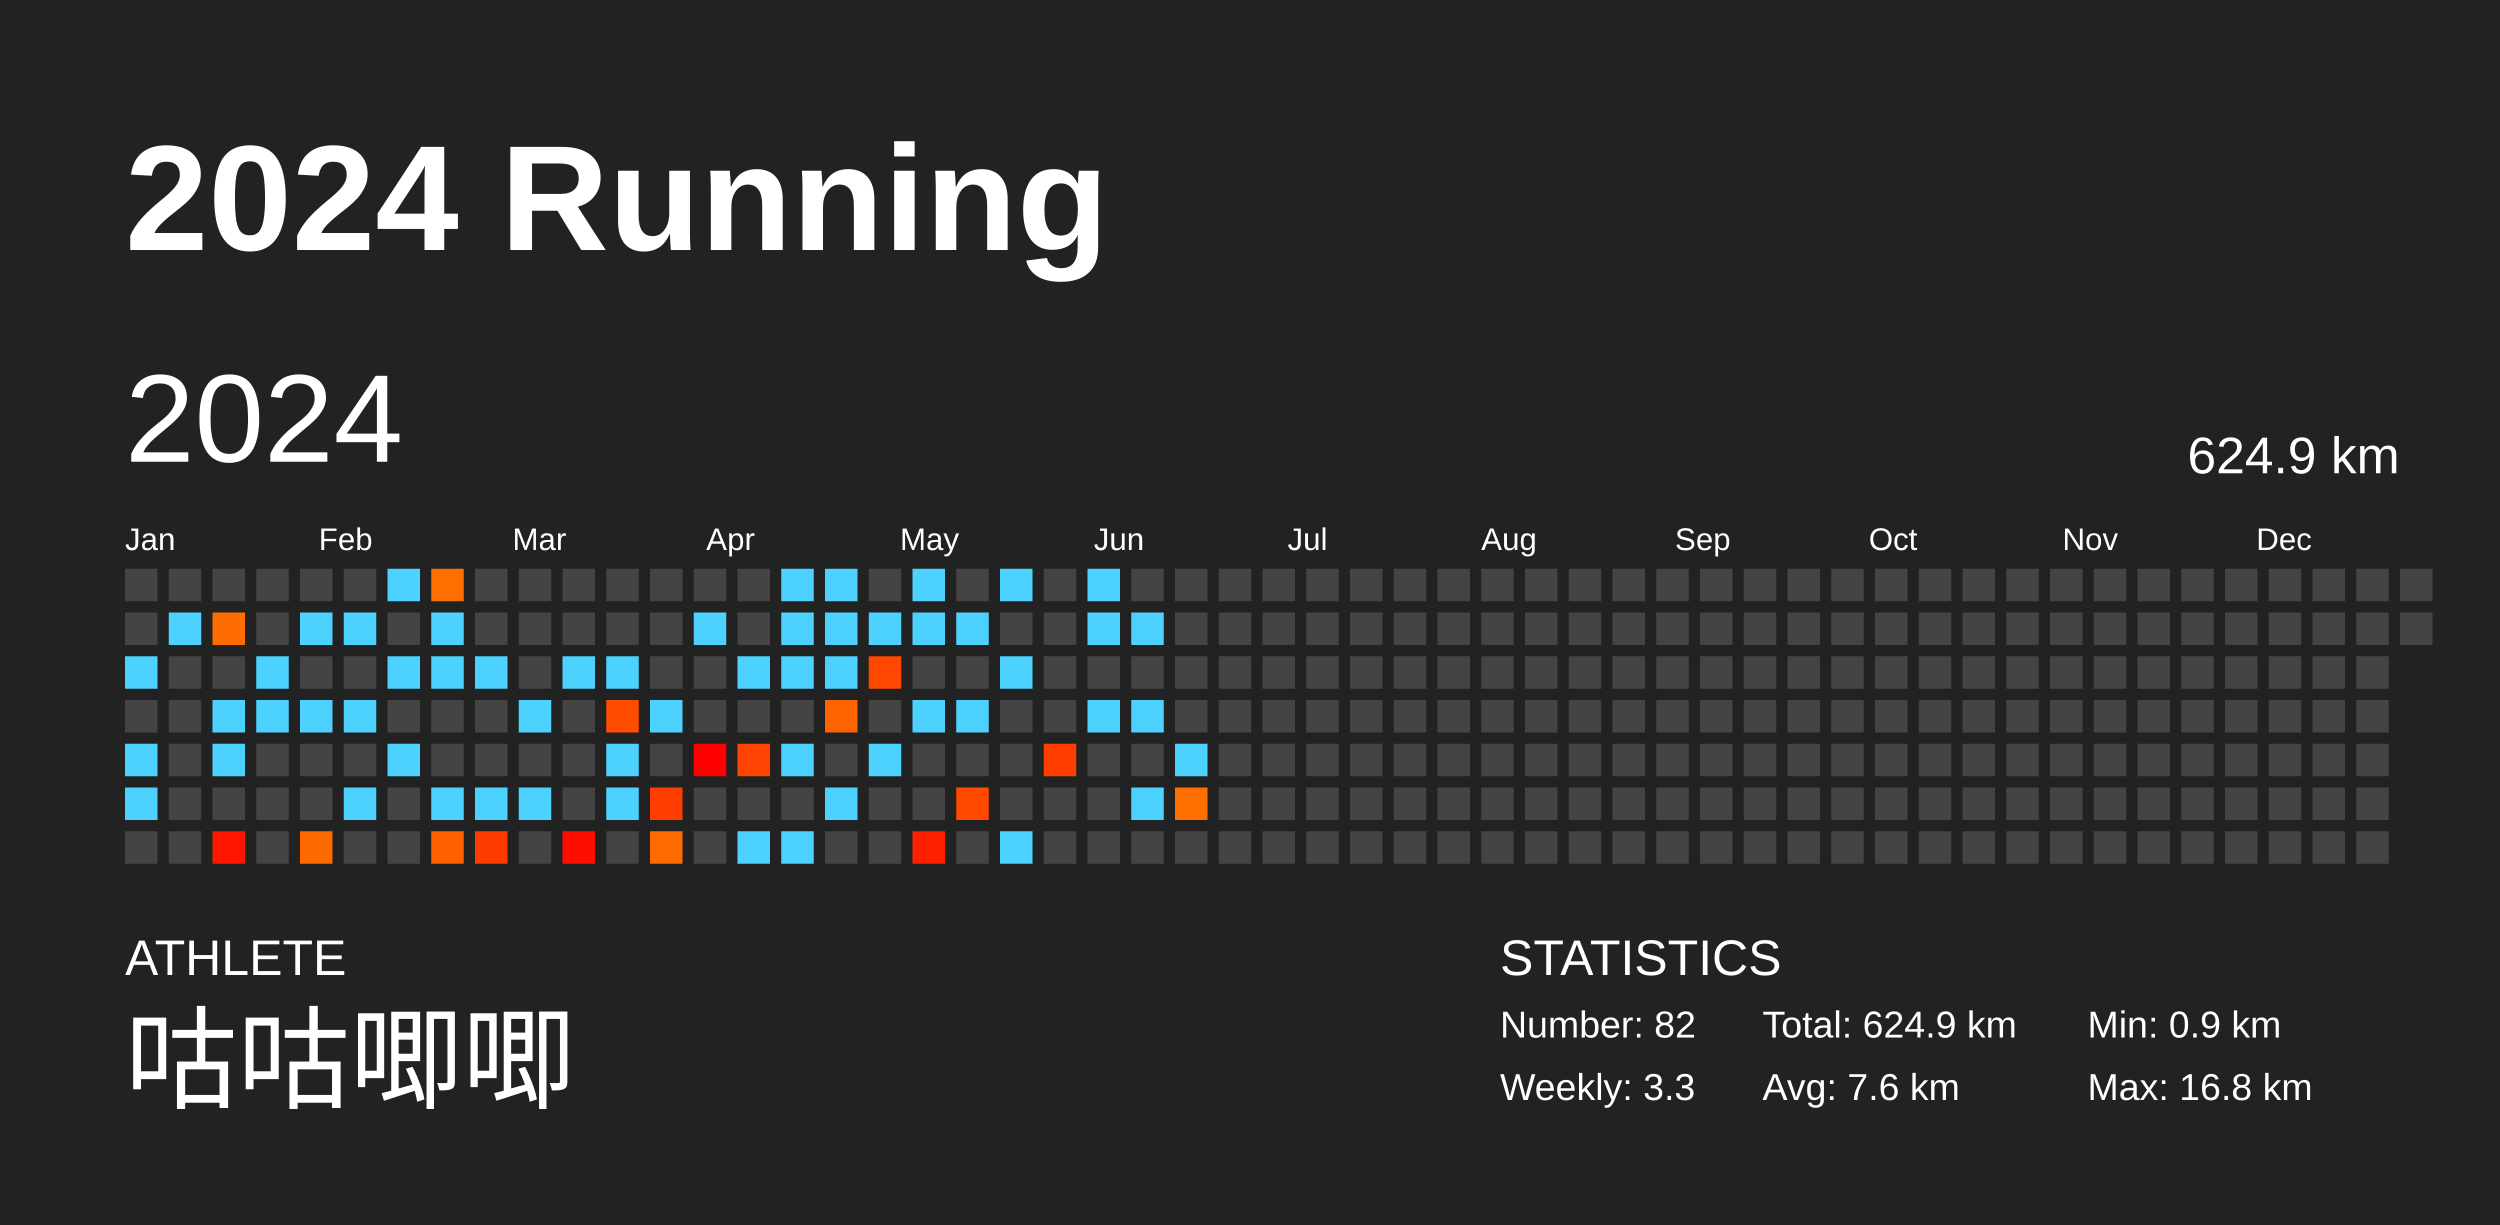
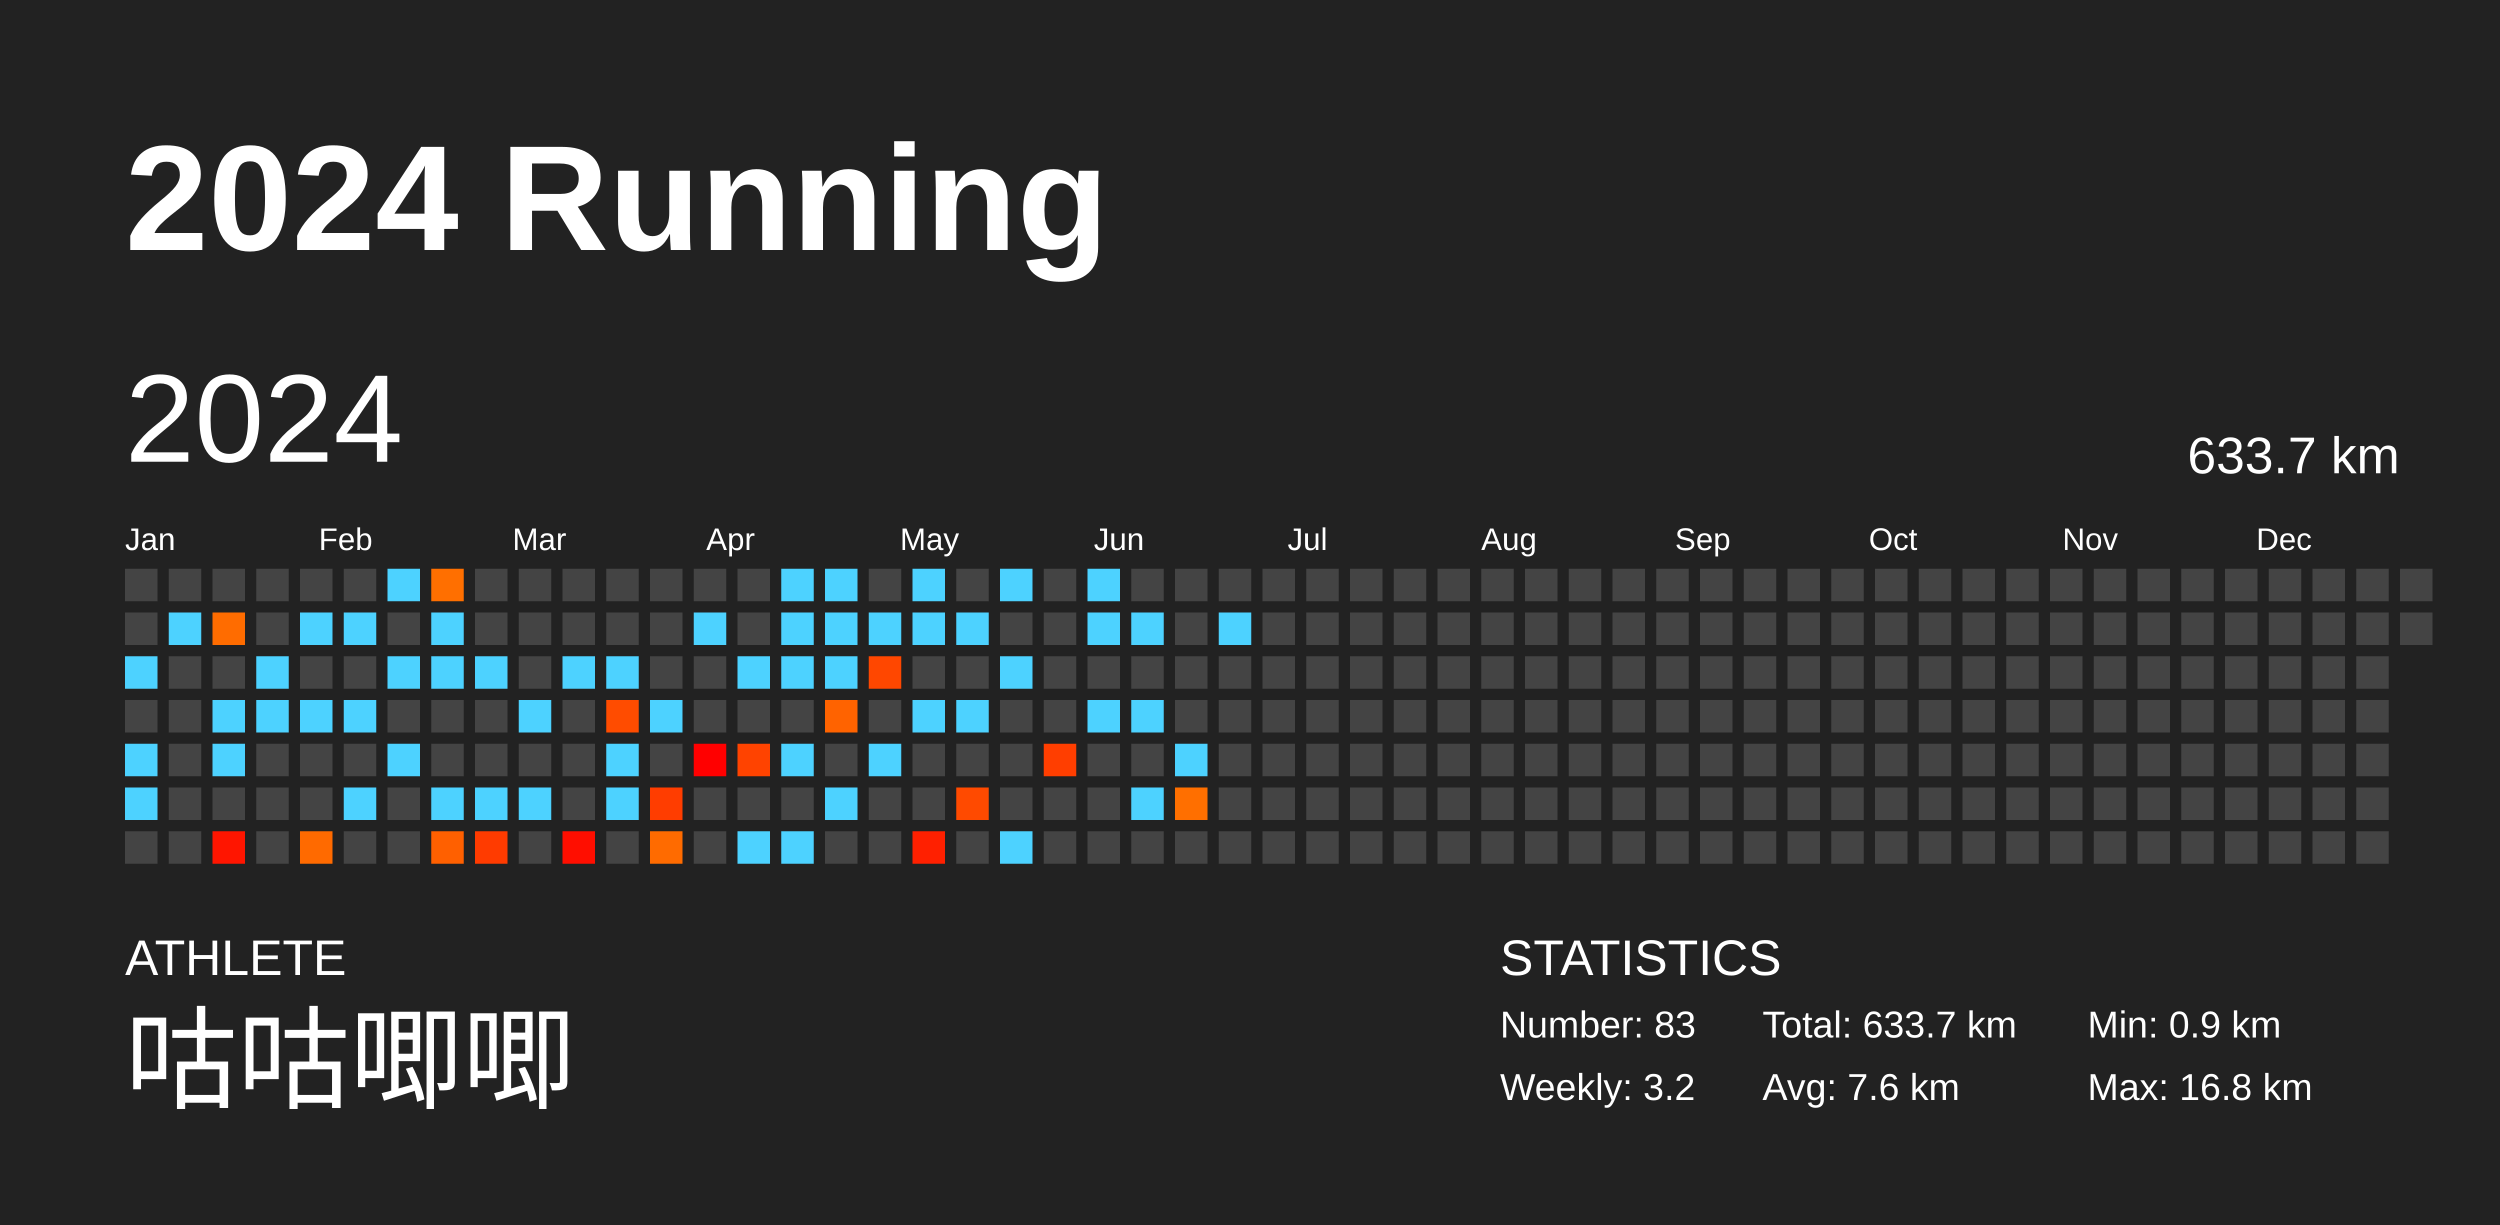
<svg xmlns="http://www.w3.org/2000/svg" baseProfile="full" height="98mm" version="1.1" viewBox="0,0,200,98" width="200mm">
  <defs />
  <rect fill="#222222" height="98" width="200" x="0" y="0" />
  <text fill="#FFFFFF" style="font-size:12px; font-family:Arial; font-weight:bold;" x="10" y="20">2024 Running</text>
  <text fill="#FFFFFF" style="font-size:4px; font-family:Arial" x="10" y="78">ATHLETE</text>
  <text fill="#FFFFFF" style="font-size:9px; font-family:Arial" x="10" y="88">咕咕唧唧</text>
  <text fill="#FFFFFF" style="font-size:4px; font-family:Arial" x="120" y="78">STATISTICS</text>
-   <text fill="#FFFFFF" style="font-size:3px; font-family:Arial" x="120" y="83">Number: 82</text>
-   <text fill="#FFFFFF" style="font-size:3px; font-family:Arial" x="120" y="88">Weekly: 3.3</text>
-   <text fill="#FFFFFF" style="font-size:3px; font-family:Arial" x="141" y="83">Total: 624.9 km</text>
+   <text fill="#FFFFFF" style="font-size:3px; font-family:Arial" x="120" y="83">Number: 83</text>
+   <text fill="#FFFFFF" style="font-size:3px; font-family:Arial" x="120" y="88">Weekly: 3.2</text>
+   <text fill="#FFFFFF" style="font-size:3px; font-family:Arial" x="141" y="83">Total: 633.7 km</text>
  <text fill="#FFFFFF" style="font-size:3px; font-family:Arial" x="141" y="88">Avg: 7.6 km</text>
  <text fill="#FFFFFF" style="font-size:3px; font-family:Arial" x="167" y="83">Min: 0.9 km</text>
  <text fill="#FFFFFF" style="font-size:3px; font-family:Arial" x="167" y="88">Max: 16.8 km</text>
  <text dominant-baseline="hanging" fill="#FFFFFF" style="font-size:10.0px; font-family:Arial;" x="10" y="30">2024</text>
-   <text dominant-baseline="hanging" fill="#FFFFFF" style="font-size:4.125px; font-family:Arial;" x="175" y="35">624.9 km</text>
+   <text dominant-baseline="hanging" fill="#FFFFFF" style="font-size:4.125px; font-family:Arial;" x="175" y="35">633.7 km</text>
  <text fill="#FFFFFF" style="font-size:2.5px; font-family:Arial" x="10.0" y="44">Jan</text>
  <text fill="#FFFFFF" style="font-size:2.5px; font-family:Arial" x="25.5" y="44">Feb</text>
  <text fill="#FFFFFF" style="font-size:2.5px; font-family:Arial" x="41.0" y="44">Mar</text>
  <text fill="#FFFFFF" style="font-size:2.5px; font-family:Arial" x="56.5" y="44">Apr</text>
  <text fill="#FFFFFF" style="font-size:2.5px; font-family:Arial" x="72.0" y="44">May</text>
  <text fill="#FFFFFF" style="font-size:2.5px; font-family:Arial" x="87.5" y="44">Jun</text>
  <text fill="#FFFFFF" style="font-size:2.5px; font-family:Arial" x="103.0" y="44">Jul</text>
  <text fill="#FFFFFF" style="font-size:2.5px; font-family:Arial" x="118.5" y="44">Aug</text>
  <text fill="#FFFFFF" style="font-size:2.5px; font-family:Arial" x="134.0" y="44">Sep</text>
  <text fill="#FFFFFF" style="font-size:2.5px; font-family:Arial" x="149.5" y="44">Oct</text>
  <text fill="#FFFFFF" style="font-size:2.5px; font-family:Arial" x="165.0" y="44">Nov</text>
  <text fill="#FFFFFF" style="font-size:2.5px; font-family:Arial" x="180.5" y="44">Dec</text>
  <rect fill="#444444" height="2.6" width="2.6" x="10.0" y="45.5" />
  <rect fill="#444444" height="2.6" width="2.6" x="10.0" y="49.0" />
  <rect fill="#4dd2ff" height="2.6" width="2.6" x="10.0" y="52.5" />
  <rect fill="#444444" height="2.6" width="2.6" x="10.0" y="56.0" />
  <rect fill="#4dd2ff" height="2.6" width="2.6" x="10.0" y="59.5" />
  <rect fill="#4dd2ff" height="2.6" width="2.6" x="10.0" y="63.0" />
  <rect fill="#444444" height="2.6" width="2.6" x="10.0" y="66.5" />
  <rect fill="#444444" height="2.6" width="2.6" x="13.5" y="45.5" />
  <rect fill="#4dd2ff" height="2.6" width="2.6" x="13.5" y="49.0" />
  <rect fill="#444444" height="2.6" width="2.6" x="13.5" y="52.5" />
  <rect fill="#444444" height="2.6" width="2.6" x="13.5" y="56.0" />
  <rect fill="#444444" height="2.6" width="2.6" x="13.5" y="59.5" />
  <rect fill="#444444" height="2.6" width="2.6" x="13.5" y="63.0" />
  <rect fill="#444444" height="2.6" width="2.6" x="13.5" y="66.5" />
  <rect fill="#444444" height="2.6" width="2.6" x="17.0" y="45.5" />
  <rect fill="#ff6c00" height="2.6" width="2.6" x="17.0" y="49.0" />
  <rect fill="#444444" height="2.6" width="2.6" x="17.0" y="52.5" />
  <rect fill="#4dd2ff" height="2.6" width="2.6" x="17.0" y="56.0" />
  <rect fill="#4dd2ff" height="2.6" width="2.6" x="17.0" y="59.5" />
  <rect fill="#444444" height="2.6" width="2.6" x="17.0" y="63.0" />
  <rect fill="#ff1500" height="2.6" width="2.6" x="17.0" y="66.5" />
  <rect fill="#444444" height="2.6" width="2.6" x="20.5" y="45.5" />
  <rect fill="#444444" height="2.6" width="2.6" x="20.5" y="49.0" />
  <rect fill="#4dd2ff" height="2.6" width="2.6" x="20.5" y="52.5" />
  <rect fill="#4dd2ff" height="2.6" width="2.6" x="20.5" y="56.0" />
  <rect fill="#444444" height="2.6" width="2.6" x="20.5" y="59.5" />
  <rect fill="#444444" height="2.6" width="2.6" x="20.5" y="63.0" />
  <rect fill="#444444" height="2.6" width="2.6" x="20.5" y="66.5" />
  <rect fill="#444444" height="2.6" width="2.6" x="24.0" y="45.5" />
  <rect fill="#4dd2ff" height="2.6" width="2.6" x="24.0" y="49.0" />
  <rect fill="#444444" height="2.6" width="2.6" x="24.0" y="52.5" />
  <rect fill="#4dd2ff" height="2.6" width="2.6" x="24.0" y="56.0" />
  <rect fill="#444444" height="2.6" width="2.6" x="24.0" y="59.5" />
  <rect fill="#444444" height="2.6" width="2.6" x="24.0" y="63.0" />
  <rect fill="#ff6a00" height="2.6" width="2.6" x="24.0" y="66.5" />
  <rect fill="#444444" height="2.6" width="2.6" x="27.5" y="45.5" />
  <rect fill="#4dd2ff" height="2.6" width="2.6" x="27.5" y="49.0" />
  <rect fill="#444444" height="2.6" width="2.6" x="27.5" y="52.5" />
  <rect fill="#4dd2ff" height="2.6" width="2.6" x="27.5" y="56.0" />
  <rect fill="#444444" height="2.6" width="2.6" x="27.5" y="59.5" />
  <rect fill="#4dd2ff" height="2.6" width="2.6" x="27.5" y="63.0" />
  <rect fill="#444444" height="2.6" width="2.6" x="27.5" y="66.5" />
  <rect fill="#4dd2ff" height="2.6" width="2.6" x="31.0" y="45.5" />
  <rect fill="#444444" height="2.6" width="2.6" x="31.0" y="49.0" />
  <rect fill="#4dd2ff" height="2.6" width="2.6" x="31.0" y="52.5" />
  <rect fill="#444444" height="2.6" width="2.6" x="31.0" y="56.0" />
  <rect fill="#4dd2ff" height="2.6" width="2.6" x="31.0" y="59.5" />
  <rect fill="#444444" height="2.6" width="2.6" x="31.0" y="63.0" />
  <rect fill="#444444" height="2.6" width="2.6" x="31.0" y="66.5" />
  <rect fill="#ff6f00" height="2.6" width="2.6" x="34.5" y="45.5" />
  <rect fill="#4dd2ff" height="2.6" width="2.6" x="34.5" y="49.0" />
  <rect fill="#4dd2ff" height="2.6" width="2.6" x="34.5" y="52.5" />
  <rect fill="#444444" height="2.6" width="2.6" x="34.5" y="56.0" />
  <rect fill="#444444" height="2.6" width="2.6" x="34.5" y="59.5" />
  <rect fill="#4dd2ff" height="2.6" width="2.6" x="34.5" y="63.0" />
  <rect fill="#ff6000" height="2.6" width="2.6" x="34.5" y="66.5" />
  <rect fill="#444444" height="2.6" width="2.6" x="38.0" y="45.5" />
  <rect fill="#444444" height="2.6" width="2.6" x="38.0" y="49.0" />
  <rect fill="#4dd2ff" height="2.6" width="2.6" x="38.0" y="52.5" />
  <rect fill="#444444" height="2.6" width="2.6" x="38.0" y="56.0" />
  <rect fill="#444444" height="2.6" width="2.6" x="38.0" y="59.5" />
  <rect fill="#4dd2ff" height="2.6" width="2.6" x="38.0" y="63.0" />
  <rect fill="#ff3b00" height="2.6" width="2.6" x="38.0" y="66.5" />
  <rect fill="#444444" height="2.6" width="2.6" x="41.5" y="45.5" />
  <rect fill="#444444" height="2.6" width="2.6" x="41.5" y="49.0" />
  <rect fill="#444444" height="2.6" width="2.6" x="41.5" y="52.5" />
  <rect fill="#4dd2ff" height="2.6" width="2.6" x="41.5" y="56.0" />
  <rect fill="#444444" height="2.6" width="2.6" x="41.5" y="59.5" />
  <rect fill="#4dd2ff" height="2.6" width="2.6" x="41.5" y="63.0" />
  <rect fill="#444444" height="2.6" width="2.6" x="41.5" y="66.5" />
  <rect fill="#444444" height="2.6" width="2.6" x="45.0" y="45.5" />
  <rect fill="#444444" height="2.6" width="2.6" x="45.0" y="49.0" />
  <rect fill="#4dd2ff" height="2.6" width="2.6" x="45.0" y="52.5" />
  <rect fill="#444444" height="2.6" width="2.6" x="45.0" y="56.0" />
  <rect fill="#444444" height="2.6" width="2.6" x="45.0" y="59.5" />
  <rect fill="#444444" height="2.6" width="2.6" x="45.0" y="63.0" />
  <rect fill="#ff0e00" height="2.6" width="2.6" x="45.0" y="66.5" />
  <rect fill="#444444" height="2.6" width="2.6" x="48.5" y="45.5" />
  <rect fill="#444444" height="2.6" width="2.6" x="48.5" y="49.0" />
  <rect fill="#4dd2ff" height="2.6" width="2.6" x="48.5" y="52.5" />
  <rect fill="#ff4c00" height="2.6" width="2.6" x="48.5" y="56.0" />
  <rect fill="#4dd2ff" height="2.6" width="2.6" x="48.5" y="59.5" />
  <rect fill="#4dd2ff" height="2.6" width="2.6" x="48.5" y="63.0" />
  <rect fill="#444444" height="2.6" width="2.6" x="48.5" y="66.5" />
  <rect fill="#444444" height="2.6" width="2.6" x="52.0" y="45.5" />
  <rect fill="#444444" height="2.6" width="2.6" x="52.0" y="49.0" />
  <rect fill="#444444" height="2.6" width="2.6" x="52.0" y="52.5" />
  <rect fill="#4dd2ff" height="2.6" width="2.6" x="52.0" y="56.0" />
  <rect fill="#444444" height="2.6" width="2.6" x="52.0" y="59.5" />
  <rect fill="#ff3d00" height="2.6" width="2.6" x="52.0" y="63.0" />
  <rect fill="#ff6b00" height="2.6" width="2.6" x="52.0" y="66.5" />
  <rect fill="#444444" height="2.6" width="2.6" x="55.5" y="45.5" />
  <rect fill="#4dd2ff" height="2.6" width="2.6" x="55.5" y="49.0" />
  <rect fill="#444444" height="2.6" width="2.6" x="55.5" y="52.5" />
  <rect fill="#444444" height="2.6" width="2.6" x="55.5" y="56.0" />
  <rect fill="#ff0000" height="2.6" width="2.6" x="55.5" y="59.5" />
  <rect fill="#444444" height="2.6" width="2.6" x="55.5" y="63.0" />
  <rect fill="#444444" height="2.6" width="2.6" x="55.5" y="66.5" />
  <rect fill="#444444" height="2.6" width="2.6" x="59.0" y="45.5" />
  <rect fill="#444444" height="2.6" width="2.6" x="59.0" y="49.0" />
  <rect fill="#4dd2ff" height="2.6" width="2.6" x="59.0" y="52.5" />
  <rect fill="#444444" height="2.6" width="2.6" x="59.0" y="56.0" />
  <rect fill="#ff4300" height="2.6" width="2.6" x="59.0" y="59.5" />
  <rect fill="#444444" height="2.6" width="2.6" x="59.0" y="63.0" />
  <rect fill="#4dd2ff" height="2.6" width="2.6" x="59.0" y="66.5" />
  <rect fill="#4dd2ff" height="2.6" width="2.6" x="62.5" y="45.5" />
  <rect fill="#4dd2ff" height="2.6" width="2.6" x="62.5" y="49.0" />
  <rect fill="#4dd2ff" height="2.6" width="2.6" x="62.5" y="52.5" />
  <rect fill="#444444" height="2.6" width="2.6" x="62.5" y="56.0" />
  <rect fill="#4dd2ff" height="2.6" width="2.6" x="62.5" y="59.5" />
  <rect fill="#444444" height="2.6" width="2.6" x="62.5" y="63.0" />
  <rect fill="#4dd2ff" height="2.6" width="2.6" x="62.5" y="66.5" />
  <rect fill="#4dd2ff" height="2.6" width="2.6" x="66.0" y="45.5" />
  <rect fill="#4dd2ff" height="2.6" width="2.6" x="66.0" y="49.0" />
  <rect fill="#4dd2ff" height="2.6" width="2.6" x="66.0" y="52.5" />
  <rect fill="#ff6300" height="2.6" width="2.6" x="66.0" y="56.0" />
  <rect fill="#444444" height="2.6" width="2.6" x="66.0" y="59.5" />
  <rect fill="#4dd2ff" height="2.6" width="2.6" x="66.0" y="63.0" />
  <rect fill="#444444" height="2.6" width="2.6" x="66.0" y="66.5" />
  <rect fill="#444444" height="2.6" width="2.6" x="69.5" y="45.5" />
  <rect fill="#4dd2ff" height="2.6" width="2.6" x="69.5" y="49.0" />
  <rect fill="#ff4700" height="2.6" width="2.6" x="69.5" y="52.5" />
  <rect fill="#444444" height="2.6" width="2.6" x="69.5" y="56.0" />
  <rect fill="#4dd2ff" height="2.6" width="2.6" x="69.5" y="59.5" />
  <rect fill="#444444" height="2.6" width="2.6" x="69.5" y="63.0" />
  <rect fill="#444444" height="2.6" width="2.6" x="69.5" y="66.5" />
  <rect fill="#4dd2ff" height="2.6" width="2.6" x="73.0" y="45.5" />
  <rect fill="#4dd2ff" height="2.6" width="2.6" x="73.0" y="49.0" />
  <rect fill="#444444" height="2.6" width="2.6" x="73.0" y="52.5" />
  <rect fill="#4dd2ff" height="2.6" width="2.6" x="73.0" y="56.0" />
  <rect fill="#444444" height="2.6" width="2.6" x="73.0" y="59.5" />
  <rect fill="#444444" height="2.6" width="2.6" x="73.0" y="63.0" />
  <rect fill="#ff2000" height="2.6" width="2.6" x="73.0" y="66.5" />
  <rect fill="#444444" height="2.6" width="2.6" x="76.5" y="45.5" />
  <rect fill="#4dd2ff" height="2.6" width="2.6" x="76.5" y="49.0" />
  <rect fill="#444444" height="2.6" width="2.6" x="76.5" y="52.5" />
  <rect fill="#4dd2ff" height="2.6" width="2.6" x="76.5" y="56.0" />
  <rect fill="#444444" height="2.6" width="2.6" x="76.5" y="59.5" />
  <rect fill="#ff4a00" height="2.6" width="2.6" x="76.5" y="63.0" />
  <rect fill="#444444" height="2.6" width="2.6" x="76.5" y="66.5" />
  <rect fill="#4dd2ff" height="2.6" width="2.6" x="80.0" y="45.5" />
  <rect fill="#444444" height="2.6" width="2.6" x="80.0" y="49.0" />
  <rect fill="#4dd2ff" height="2.6" width="2.6" x="80.0" y="52.5" />
  <rect fill="#444444" height="2.6" width="2.6" x="80.0" y="56.0" />
  <rect fill="#444444" height="2.6" width="2.6" x="80.0" y="59.5" />
  <rect fill="#444444" height="2.6" width="2.6" x="80.0" y="63.0" />
  <rect fill="#4dd2ff" height="2.6" width="2.6" x="80.0" y="66.5" />
  <rect fill="#444444" height="2.6" width="2.6" x="83.5" y="45.5" />
  <rect fill="#444444" height="2.6" width="2.6" x="83.5" y="49.0" />
  <rect fill="#444444" height="2.6" width="2.6" x="83.5" y="52.5" />
  <rect fill="#444444" height="2.6" width="2.6" x="83.5" y="56.0" />
  <rect fill="#ff3e00" height="2.6" width="2.6" x="83.5" y="59.5" />
  <rect fill="#444444" height="2.6" width="2.6" x="83.5" y="63.0" />
  <rect fill="#444444" height="2.6" width="2.6" x="83.5" y="66.5" />
  <rect fill="#4dd2ff" height="2.6" width="2.6" x="87.0" y="45.5" />
  <rect fill="#4dd2ff" height="2.6" width="2.6" x="87.0" y="49.0" />
  <rect fill="#444444" height="2.6" width="2.6" x="87.0" y="52.5" />
  <rect fill="#4dd2ff" height="2.6" width="2.6" x="87.0" y="56.0" />
  <rect fill="#444444" height="2.6" width="2.6" x="87.0" y="59.5" />
  <rect fill="#444444" height="2.6" width="2.6" x="87.0" y="63.0" />
  <rect fill="#444444" height="2.6" width="2.6" x="87.0" y="66.5" />
  <rect fill="#444444" height="2.6" width="2.6" x="90.5" y="45.5" />
  <rect fill="#4dd2ff" height="2.6" width="2.6" x="90.5" y="49.0" />
  <rect fill="#444444" height="2.6" width="2.6" x="90.5" y="52.5" />
  <rect fill="#4dd2ff" height="2.6" width="2.6" x="90.5" y="56.0" />
  <rect fill="#444444" height="2.6" width="2.6" x="90.5" y="59.5" />
  <rect fill="#4dd2ff" height="2.6" width="2.6" x="90.5" y="63.0" />
  <rect fill="#444444" height="2.6" width="2.6" x="90.5" y="66.5" />
  <rect fill="#444444" height="2.6" width="2.6" x="94.0" y="45.5" />
  <rect fill="#444444" height="2.6" width="2.6" x="94.0" y="49.0" />
  <rect fill="#444444" height="2.6" width="2.6" x="94.0" y="52.5" />
  <rect fill="#444444" height="2.6" width="2.6" x="94.0" y="56.0" />
  <rect fill="#4dd2ff" height="2.6" width="2.6" x="94.0" y="59.5" />
  <rect fill="#ff6f00" height="2.6" width="2.6" x="94.0" y="63.0" />
  <rect fill="#444444" height="2.6" width="2.6" x="94.0" y="66.5" />
  <rect fill="#444444" height="2.6" width="2.6" x="97.5" y="45.5" />
-   <rect fill="#444444" height="2.6" width="2.6" x="97.5" y="49.0" />
+   <rect fill="#4dd2ff" height="2.6" width="2.6" x="97.5" y="49.0" />
  <rect fill="#444444" height="2.6" width="2.6" x="97.5" y="52.5" />
  <rect fill="#444444" height="2.6" width="2.6" x="97.5" y="56.0" />
  <rect fill="#444444" height="2.6" width="2.6" x="97.5" y="59.5" />
  <rect fill="#444444" height="2.6" width="2.6" x="97.5" y="63.0" />
  <rect fill="#444444" height="2.6" width="2.6" x="97.5" y="66.5" />
  <rect fill="#444444" height="2.6" width="2.6" x="101.0" y="45.5" />
  <rect fill="#444444" height="2.6" width="2.6" x="101.0" y="49.0" />
  <rect fill="#444444" height="2.6" width="2.6" x="101.0" y="52.5" />
  <rect fill="#444444" height="2.6" width="2.6" x="101.0" y="56.0" />
  <rect fill="#444444" height="2.6" width="2.6" x="101.0" y="59.5" />
  <rect fill="#444444" height="2.6" width="2.6" x="101.0" y="63.0" />
  <rect fill="#444444" height="2.6" width="2.6" x="101.0" y="66.5" />
  <rect fill="#444444" height="2.6" width="2.6" x="104.5" y="45.5" />
  <rect fill="#444444" height="2.6" width="2.6" x="104.5" y="49.0" />
  <rect fill="#444444" height="2.6" width="2.6" x="104.5" y="52.5" />
  <rect fill="#444444" height="2.6" width="2.6" x="104.5" y="56.0" />
  <rect fill="#444444" height="2.6" width="2.6" x="104.5" y="59.5" />
  <rect fill="#444444" height="2.6" width="2.6" x="104.5" y="63.0" />
  <rect fill="#444444" height="2.6" width="2.6" x="104.5" y="66.5" />
  <rect fill="#444444" height="2.6" width="2.6" x="108.0" y="45.5" />
  <rect fill="#444444" height="2.6" width="2.6" x="108.0" y="49.0" />
  <rect fill="#444444" height="2.6" width="2.6" x="108.0" y="52.5" />
  <rect fill="#444444" height="2.6" width="2.6" x="108.0" y="56.0" />
  <rect fill="#444444" height="2.6" width="2.6" x="108.0" y="59.5" />
  <rect fill="#444444" height="2.6" width="2.6" x="108.0" y="63.0" />
  <rect fill="#444444" height="2.6" width="2.6" x="108.0" y="66.5" />
  <rect fill="#444444" height="2.6" width="2.6" x="111.5" y="45.5" />
  <rect fill="#444444" height="2.6" width="2.6" x="111.5" y="49.0" />
  <rect fill="#444444" height="2.6" width="2.6" x="111.5" y="52.5" />
  <rect fill="#444444" height="2.6" width="2.6" x="111.5" y="56.0" />
  <rect fill="#444444" height="2.6" width="2.6" x="111.5" y="59.5" />
  <rect fill="#444444" height="2.6" width="2.6" x="111.5" y="63.0" />
  <rect fill="#444444" height="2.6" width="2.6" x="111.5" y="66.5" />
  <rect fill="#444444" height="2.6" width="2.6" x="115.0" y="45.5" />
  <rect fill="#444444" height="2.6" width="2.6" x="115.0" y="49.0" />
  <rect fill="#444444" height="2.6" width="2.6" x="115.0" y="52.5" />
  <rect fill="#444444" height="2.6" width="2.6" x="115.0" y="56.0" />
  <rect fill="#444444" height="2.6" width="2.6" x="115.0" y="59.5" />
  <rect fill="#444444" height="2.6" width="2.6" x="115.0" y="63.0" />
  <rect fill="#444444" height="2.6" width="2.6" x="115.0" y="66.5" />
  <rect fill="#444444" height="2.6" width="2.6" x="118.5" y="45.5" />
  <rect fill="#444444" height="2.6" width="2.6" x="118.5" y="49.0" />
  <rect fill="#444444" height="2.6" width="2.6" x="118.5" y="52.5" />
  <rect fill="#444444" height="2.6" width="2.6" x="118.5" y="56.0" />
  <rect fill="#444444" height="2.6" width="2.6" x="118.5" y="59.5" />
  <rect fill="#444444" height="2.6" width="2.6" x="118.5" y="63.0" />
  <rect fill="#444444" height="2.6" width="2.6" x="118.5" y="66.5" />
  <rect fill="#444444" height="2.6" width="2.6" x="122.0" y="45.5" />
  <rect fill="#444444" height="2.6" width="2.6" x="122.0" y="49.0" />
  <rect fill="#444444" height="2.6" width="2.6" x="122.0" y="52.5" />
  <rect fill="#444444" height="2.6" width="2.6" x="122.0" y="56.0" />
  <rect fill="#444444" height="2.6" width="2.6" x="122.0" y="59.5" />
  <rect fill="#444444" height="2.6" width="2.6" x="122.0" y="63.0" />
  <rect fill="#444444" height="2.6" width="2.6" x="122.0" y="66.5" />
  <rect fill="#444444" height="2.6" width="2.6" x="125.5" y="45.5" />
  <rect fill="#444444" height="2.6" width="2.6" x="125.5" y="49.0" />
  <rect fill="#444444" height="2.6" width="2.6" x="125.5" y="52.5" />
  <rect fill="#444444" height="2.6" width="2.6" x="125.5" y="56.0" />
  <rect fill="#444444" height="2.6" width="2.6" x="125.5" y="59.5" />
  <rect fill="#444444" height="2.6" width="2.6" x="125.5" y="63.0" />
  <rect fill="#444444" height="2.6" width="2.6" x="125.5" y="66.5" />
  <rect fill="#444444" height="2.6" width="2.6" x="129.0" y="45.5" />
  <rect fill="#444444" height="2.6" width="2.6" x="129.0" y="49.0" />
  <rect fill="#444444" height="2.6" width="2.6" x="129.0" y="52.5" />
  <rect fill="#444444" height="2.6" width="2.6" x="129.0" y="56.0" />
  <rect fill="#444444" height="2.6" width="2.6" x="129.0" y="59.5" />
  <rect fill="#444444" height="2.6" width="2.6" x="129.0" y="63.0" />
  <rect fill="#444444" height="2.6" width="2.6" x="129.0" y="66.5" />
  <rect fill="#444444" height="2.6" width="2.6" x="132.5" y="45.5" />
  <rect fill="#444444" height="2.6" width="2.6" x="132.5" y="49.0" />
  <rect fill="#444444" height="2.6" width="2.6" x="132.5" y="52.5" />
  <rect fill="#444444" height="2.6" width="2.6" x="132.5" y="56.0" />
  <rect fill="#444444" height="2.6" width="2.6" x="132.5" y="59.5" />
  <rect fill="#444444" height="2.6" width="2.6" x="132.5" y="63.0" />
  <rect fill="#444444" height="2.6" width="2.6" x="132.5" y="66.5" />
  <rect fill="#444444" height="2.6" width="2.6" x="136.0" y="45.5" />
  <rect fill="#444444" height="2.6" width="2.6" x="136.0" y="49.0" />
  <rect fill="#444444" height="2.6" width="2.6" x="136.0" y="52.5" />
  <rect fill="#444444" height="2.6" width="2.6" x="136.0" y="56.0" />
  <rect fill="#444444" height="2.6" width="2.6" x="136.0" y="59.5" />
  <rect fill="#444444" height="2.6" width="2.6" x="136.0" y="63.0" />
  <rect fill="#444444" height="2.6" width="2.6" x="136.0" y="66.5" />
  <rect fill="#444444" height="2.6" width="2.6" x="139.5" y="45.5" />
  <rect fill="#444444" height="2.6" width="2.6" x="139.5" y="49.0" />
  <rect fill="#444444" height="2.6" width="2.6" x="139.5" y="52.5" />
  <rect fill="#444444" height="2.6" width="2.6" x="139.5" y="56.0" />
  <rect fill="#444444" height="2.6" width="2.6" x="139.5" y="59.5" />
  <rect fill="#444444" height="2.6" width="2.6" x="139.5" y="63.0" />
  <rect fill="#444444" height="2.6" width="2.6" x="139.5" y="66.5" />
  <rect fill="#444444" height="2.6" width="2.6" x="143.0" y="45.5" />
  <rect fill="#444444" height="2.6" width="2.6" x="143.0" y="49.0" />
  <rect fill="#444444" height="2.6" width="2.6" x="143.0" y="52.5" />
  <rect fill="#444444" height="2.6" width="2.6" x="143.0" y="56.0" />
  <rect fill="#444444" height="2.6" width="2.6" x="143.0" y="59.5" />
  <rect fill="#444444" height="2.6" width="2.6" x="143.0" y="63.0" />
  <rect fill="#444444" height="2.6" width="2.6" x="143.0" y="66.5" />
  <rect fill="#444444" height="2.6" width="2.6" x="146.5" y="45.5" />
  <rect fill="#444444" height="2.6" width="2.6" x="146.5" y="49.0" />
  <rect fill="#444444" height="2.6" width="2.6" x="146.5" y="52.5" />
  <rect fill="#444444" height="2.6" width="2.6" x="146.5" y="56.0" />
  <rect fill="#444444" height="2.6" width="2.6" x="146.5" y="59.5" />
  <rect fill="#444444" height="2.6" width="2.6" x="146.5" y="63.0" />
  <rect fill="#444444" height="2.6" width="2.6" x="146.5" y="66.5" />
  <rect fill="#444444" height="2.6" width="2.6" x="150.0" y="45.5" />
  <rect fill="#444444" height="2.6" width="2.6" x="150.0" y="49.0" />
  <rect fill="#444444" height="2.6" width="2.6" x="150.0" y="52.5" />
  <rect fill="#444444" height="2.6" width="2.6" x="150.0" y="56.0" />
  <rect fill="#444444" height="2.6" width="2.6" x="150.0" y="59.5" />
  <rect fill="#444444" height="2.6" width="2.6" x="150.0" y="63.0" />
  <rect fill="#444444" height="2.6" width="2.6" x="150.0" y="66.5" />
  <rect fill="#444444" height="2.6" width="2.6" x="153.5" y="45.5" />
  <rect fill="#444444" height="2.6" width="2.6" x="153.5" y="49.0" />
  <rect fill="#444444" height="2.6" width="2.6" x="153.5" y="52.5" />
  <rect fill="#444444" height="2.6" width="2.6" x="153.5" y="56.0" />
  <rect fill="#444444" height="2.6" width="2.6" x="153.5" y="59.5" />
  <rect fill="#444444" height="2.6" width="2.6" x="153.5" y="63.0" />
  <rect fill="#444444" height="2.6" width="2.6" x="153.5" y="66.5" />
  <rect fill="#444444" height="2.6" width="2.6" x="157.0" y="45.5" />
  <rect fill="#444444" height="2.6" width="2.6" x="157.0" y="49.0" />
  <rect fill="#444444" height="2.6" width="2.6" x="157.0" y="52.5" />
  <rect fill="#444444" height="2.6" width="2.6" x="157.0" y="56.0" />
  <rect fill="#444444" height="2.6" width="2.6" x="157.0" y="59.5" />
  <rect fill="#444444" height="2.6" width="2.6" x="157.0" y="63.0" />
  <rect fill="#444444" height="2.6" width="2.6" x="157.0" y="66.5" />
  <rect fill="#444444" height="2.6" width="2.6" x="160.5" y="45.5" />
  <rect fill="#444444" height="2.6" width="2.6" x="160.5" y="49.0" />
  <rect fill="#444444" height="2.6" width="2.6" x="160.5" y="52.5" />
  <rect fill="#444444" height="2.6" width="2.6" x="160.5" y="56.0" />
  <rect fill="#444444" height="2.6" width="2.6" x="160.5" y="59.5" />
  <rect fill="#444444" height="2.6" width="2.6" x="160.5" y="63.0" />
  <rect fill="#444444" height="2.6" width="2.6" x="160.5" y="66.5" />
  <rect fill="#444444" height="2.6" width="2.6" x="164.0" y="45.5" />
  <rect fill="#444444" height="2.6" width="2.6" x="164.0" y="49.0" />
  <rect fill="#444444" height="2.6" width="2.6" x="164.0" y="52.5" />
  <rect fill="#444444" height="2.6" width="2.6" x="164.0" y="56.0" />
  <rect fill="#444444" height="2.6" width="2.6" x="164.0" y="59.5" />
  <rect fill="#444444" height="2.6" width="2.6" x="164.0" y="63.0" />
  <rect fill="#444444" height="2.6" width="2.6" x="164.0" y="66.5" />
  <rect fill="#444444" height="2.6" width="2.6" x="167.5" y="45.5" />
  <rect fill="#444444" height="2.6" width="2.6" x="167.5" y="49.0" />
  <rect fill="#444444" height="2.6" width="2.6" x="167.5" y="52.5" />
  <rect fill="#444444" height="2.6" width="2.6" x="167.5" y="56.0" />
  <rect fill="#444444" height="2.6" width="2.6" x="167.5" y="59.5" />
  <rect fill="#444444" height="2.6" width="2.6" x="167.5" y="63.0" />
  <rect fill="#444444" height="2.6" width="2.6" x="167.5" y="66.5" />
  <rect fill="#444444" height="2.6" width="2.6" x="171.0" y="45.5" />
  <rect fill="#444444" height="2.6" width="2.6" x="171.0" y="49.0" />
  <rect fill="#444444" height="2.6" width="2.6" x="171.0" y="52.5" />
  <rect fill="#444444" height="2.6" width="2.6" x="171.0" y="56.0" />
  <rect fill="#444444" height="2.6" width="2.6" x="171.0" y="59.5" />
  <rect fill="#444444" height="2.6" width="2.6" x="171.0" y="63.0" />
  <rect fill="#444444" height="2.6" width="2.6" x="171.0" y="66.5" />
  <rect fill="#444444" height="2.6" width="2.6" x="174.5" y="45.5" />
  <rect fill="#444444" height="2.6" width="2.6" x="174.5" y="49.0" />
  <rect fill="#444444" height="2.6" width="2.6" x="174.5" y="52.5" />
  <rect fill="#444444" height="2.6" width="2.6" x="174.5" y="56.0" />
  <rect fill="#444444" height="2.6" width="2.6" x="174.5" y="59.5" />
  <rect fill="#444444" height="2.6" width="2.6" x="174.5" y="63.0" />
  <rect fill="#444444" height="2.6" width="2.6" x="174.5" y="66.5" />
  <rect fill="#444444" height="2.6" width="2.6" x="178.0" y="45.5" />
  <rect fill="#444444" height="2.6" width="2.6" x="178.0" y="49.0" />
  <rect fill="#444444" height="2.6" width="2.6" x="178.0" y="52.5" />
  <rect fill="#444444" height="2.6" width="2.6" x="178.0" y="56.0" />
  <rect fill="#444444" height="2.6" width="2.6" x="178.0" y="59.5" />
  <rect fill="#444444" height="2.6" width="2.6" x="178.0" y="63.0" />
  <rect fill="#444444" height="2.6" width="2.6" x="178.0" y="66.5" />
  <rect fill="#444444" height="2.6" width="2.6" x="181.5" y="45.5" />
  <rect fill="#444444" height="2.6" width="2.6" x="181.5" y="49.0" />
  <rect fill="#444444" height="2.6" width="2.6" x="181.5" y="52.5" />
  <rect fill="#444444" height="2.6" width="2.6" x="181.5" y="56.0" />
  <rect fill="#444444" height="2.6" width="2.6" x="181.5" y="59.5" />
  <rect fill="#444444" height="2.6" width="2.6" x="181.5" y="63.0" />
  <rect fill="#444444" height="2.6" width="2.6" x="181.5" y="66.5" />
  <rect fill="#444444" height="2.6" width="2.6" x="185.0" y="45.5" />
  <rect fill="#444444" height="2.6" width="2.6" x="185.0" y="49.0" />
  <rect fill="#444444" height="2.6" width="2.6" x="185.0" y="52.5" />
  <rect fill="#444444" height="2.6" width="2.6" x="185.0" y="56.0" />
  <rect fill="#444444" height="2.6" width="2.6" x="185.0" y="59.5" />
  <rect fill="#444444" height="2.6" width="2.6" x="185.0" y="63.0" />
  <rect fill="#444444" height="2.6" width="2.6" x="185.0" y="66.5" />
  <rect fill="#444444" height="2.6" width="2.6" x="188.5" y="45.5" />
  <rect fill="#444444" height="2.6" width="2.6" x="188.5" y="49.0" />
  <rect fill="#444444" height="2.6" width="2.6" x="188.5" y="52.5" />
  <rect fill="#444444" height="2.6" width="2.6" x="188.5" y="56.0" />
  <rect fill="#444444" height="2.6" width="2.6" x="188.5" y="59.5" />
  <rect fill="#444444" height="2.6" width="2.6" x="188.5" y="63.0" />
  <rect fill="#444444" height="2.6" width="2.6" x="188.5" y="66.5" />
  <rect fill="#444444" height="2.6" width="2.6" x="192.0" y="45.5" />
  <rect fill="#444444" height="2.6" width="2.6" x="192.0" y="49.0" />
</svg>
